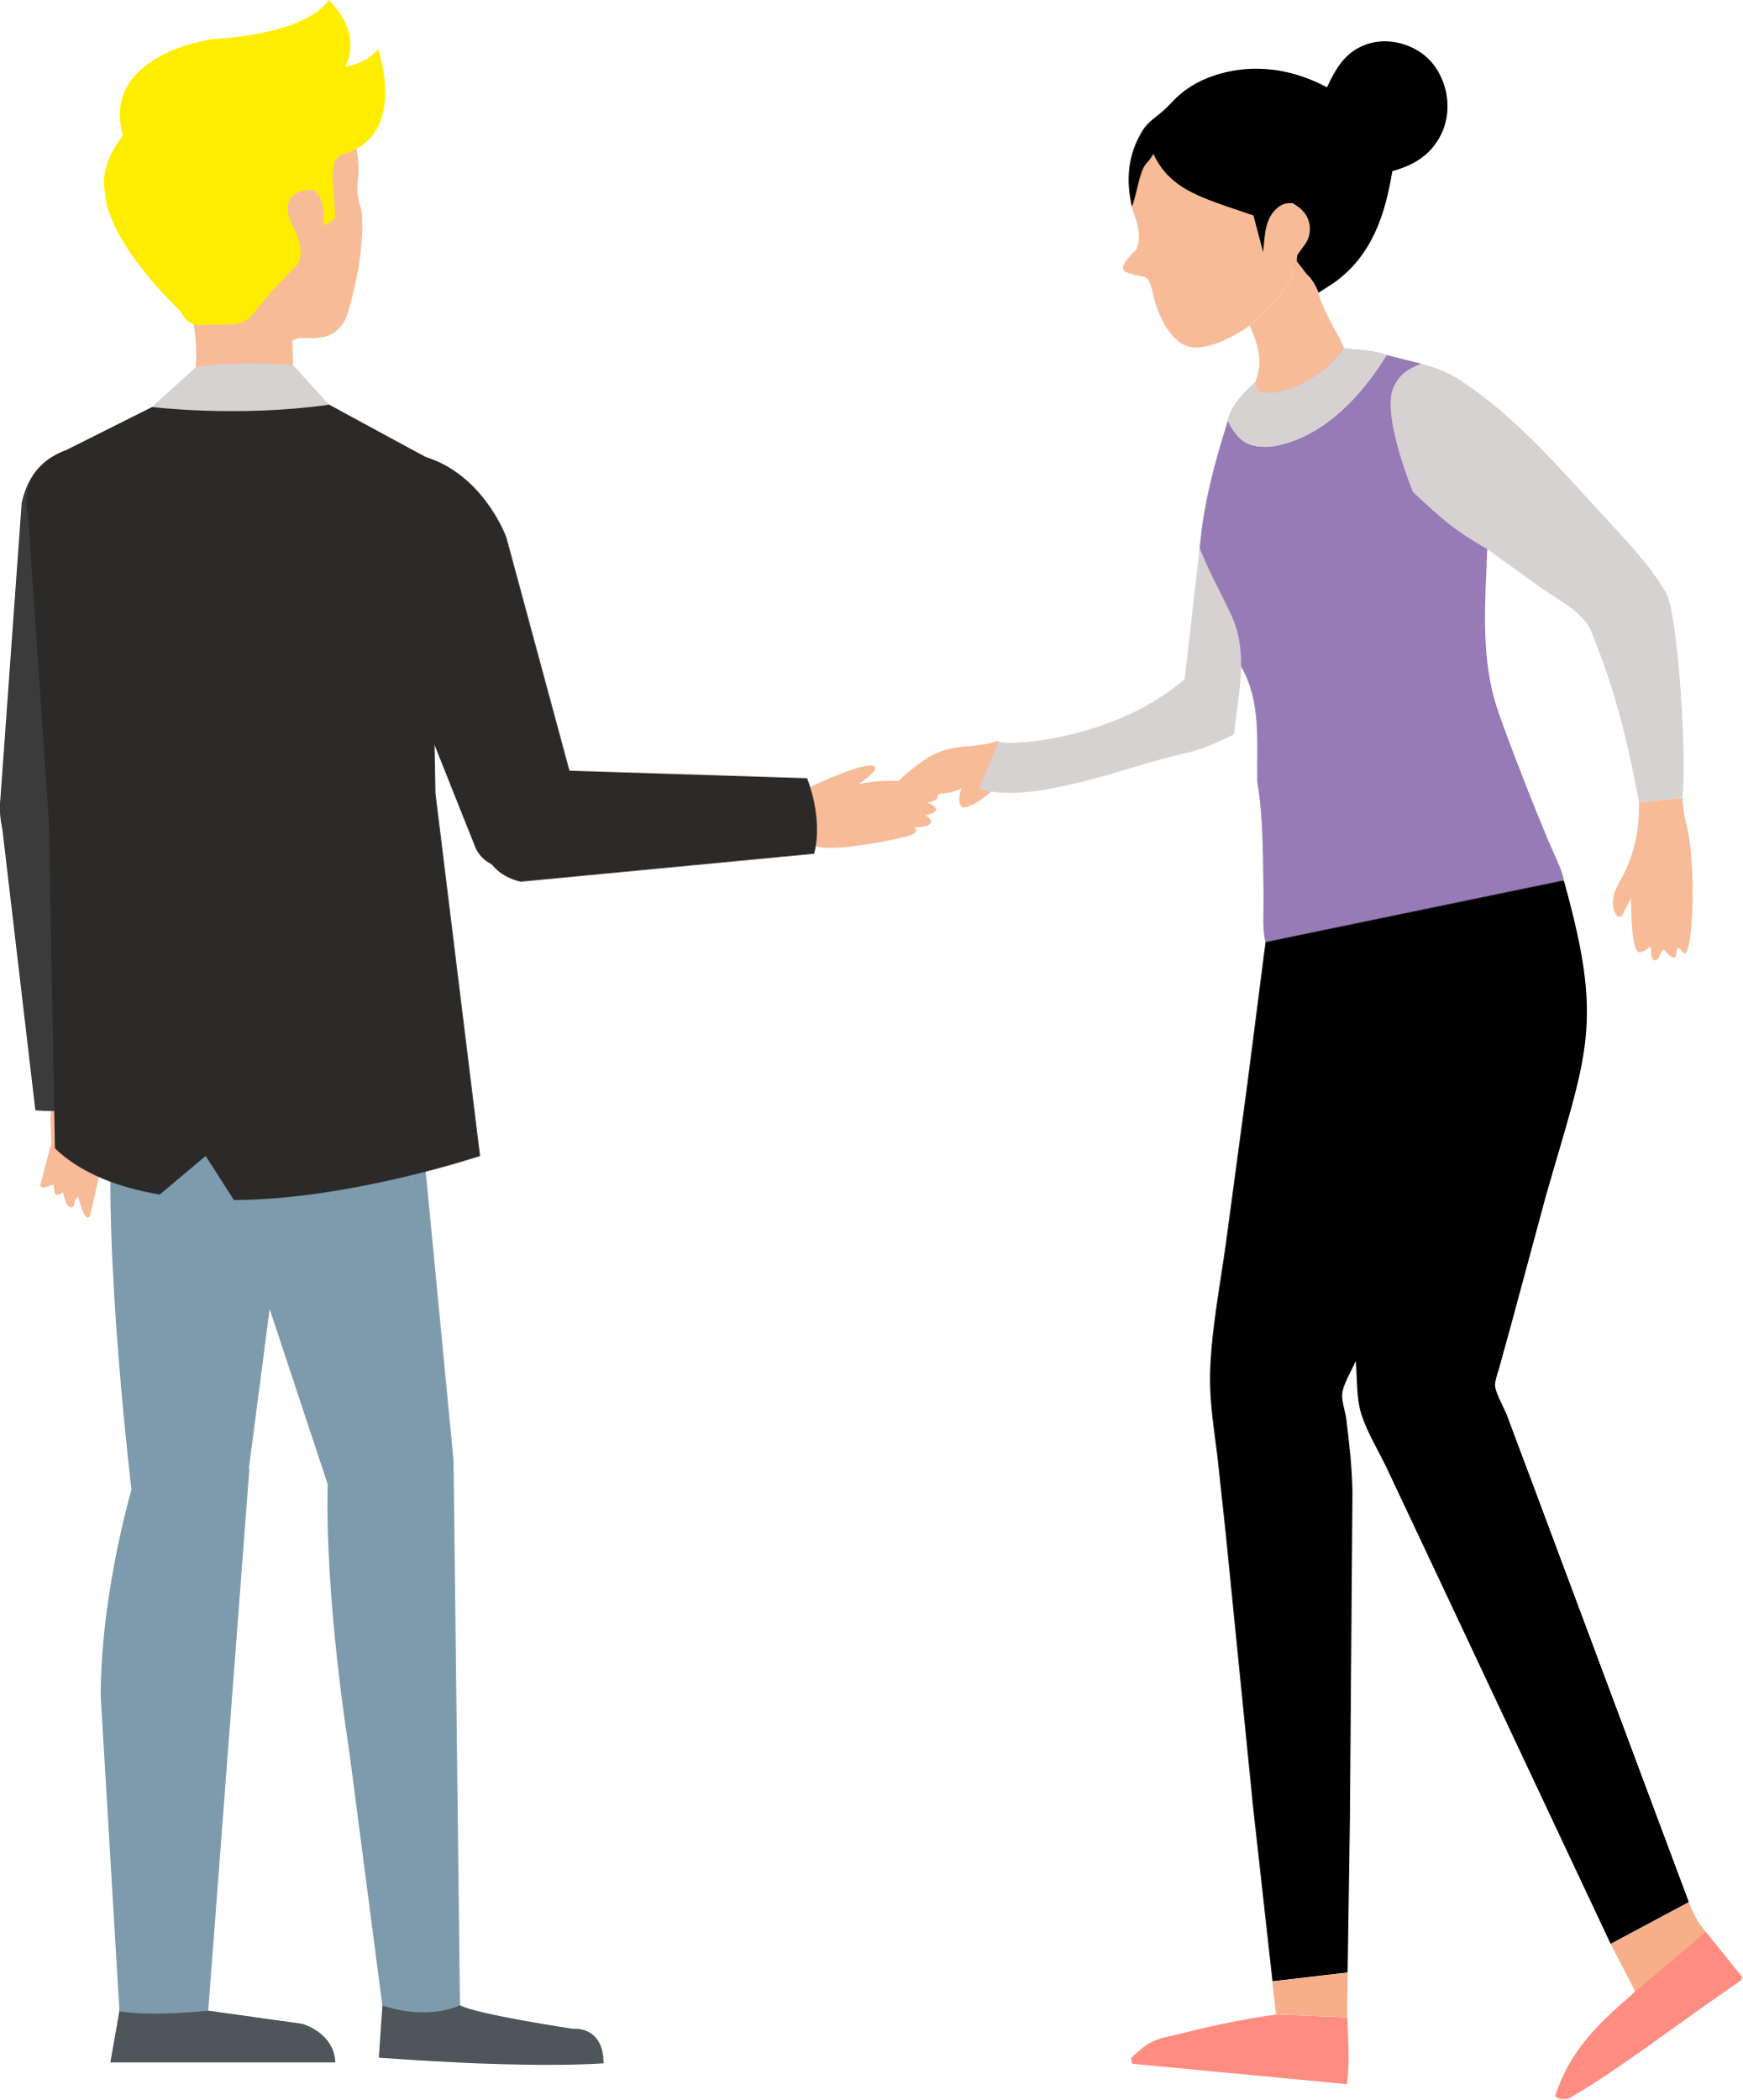
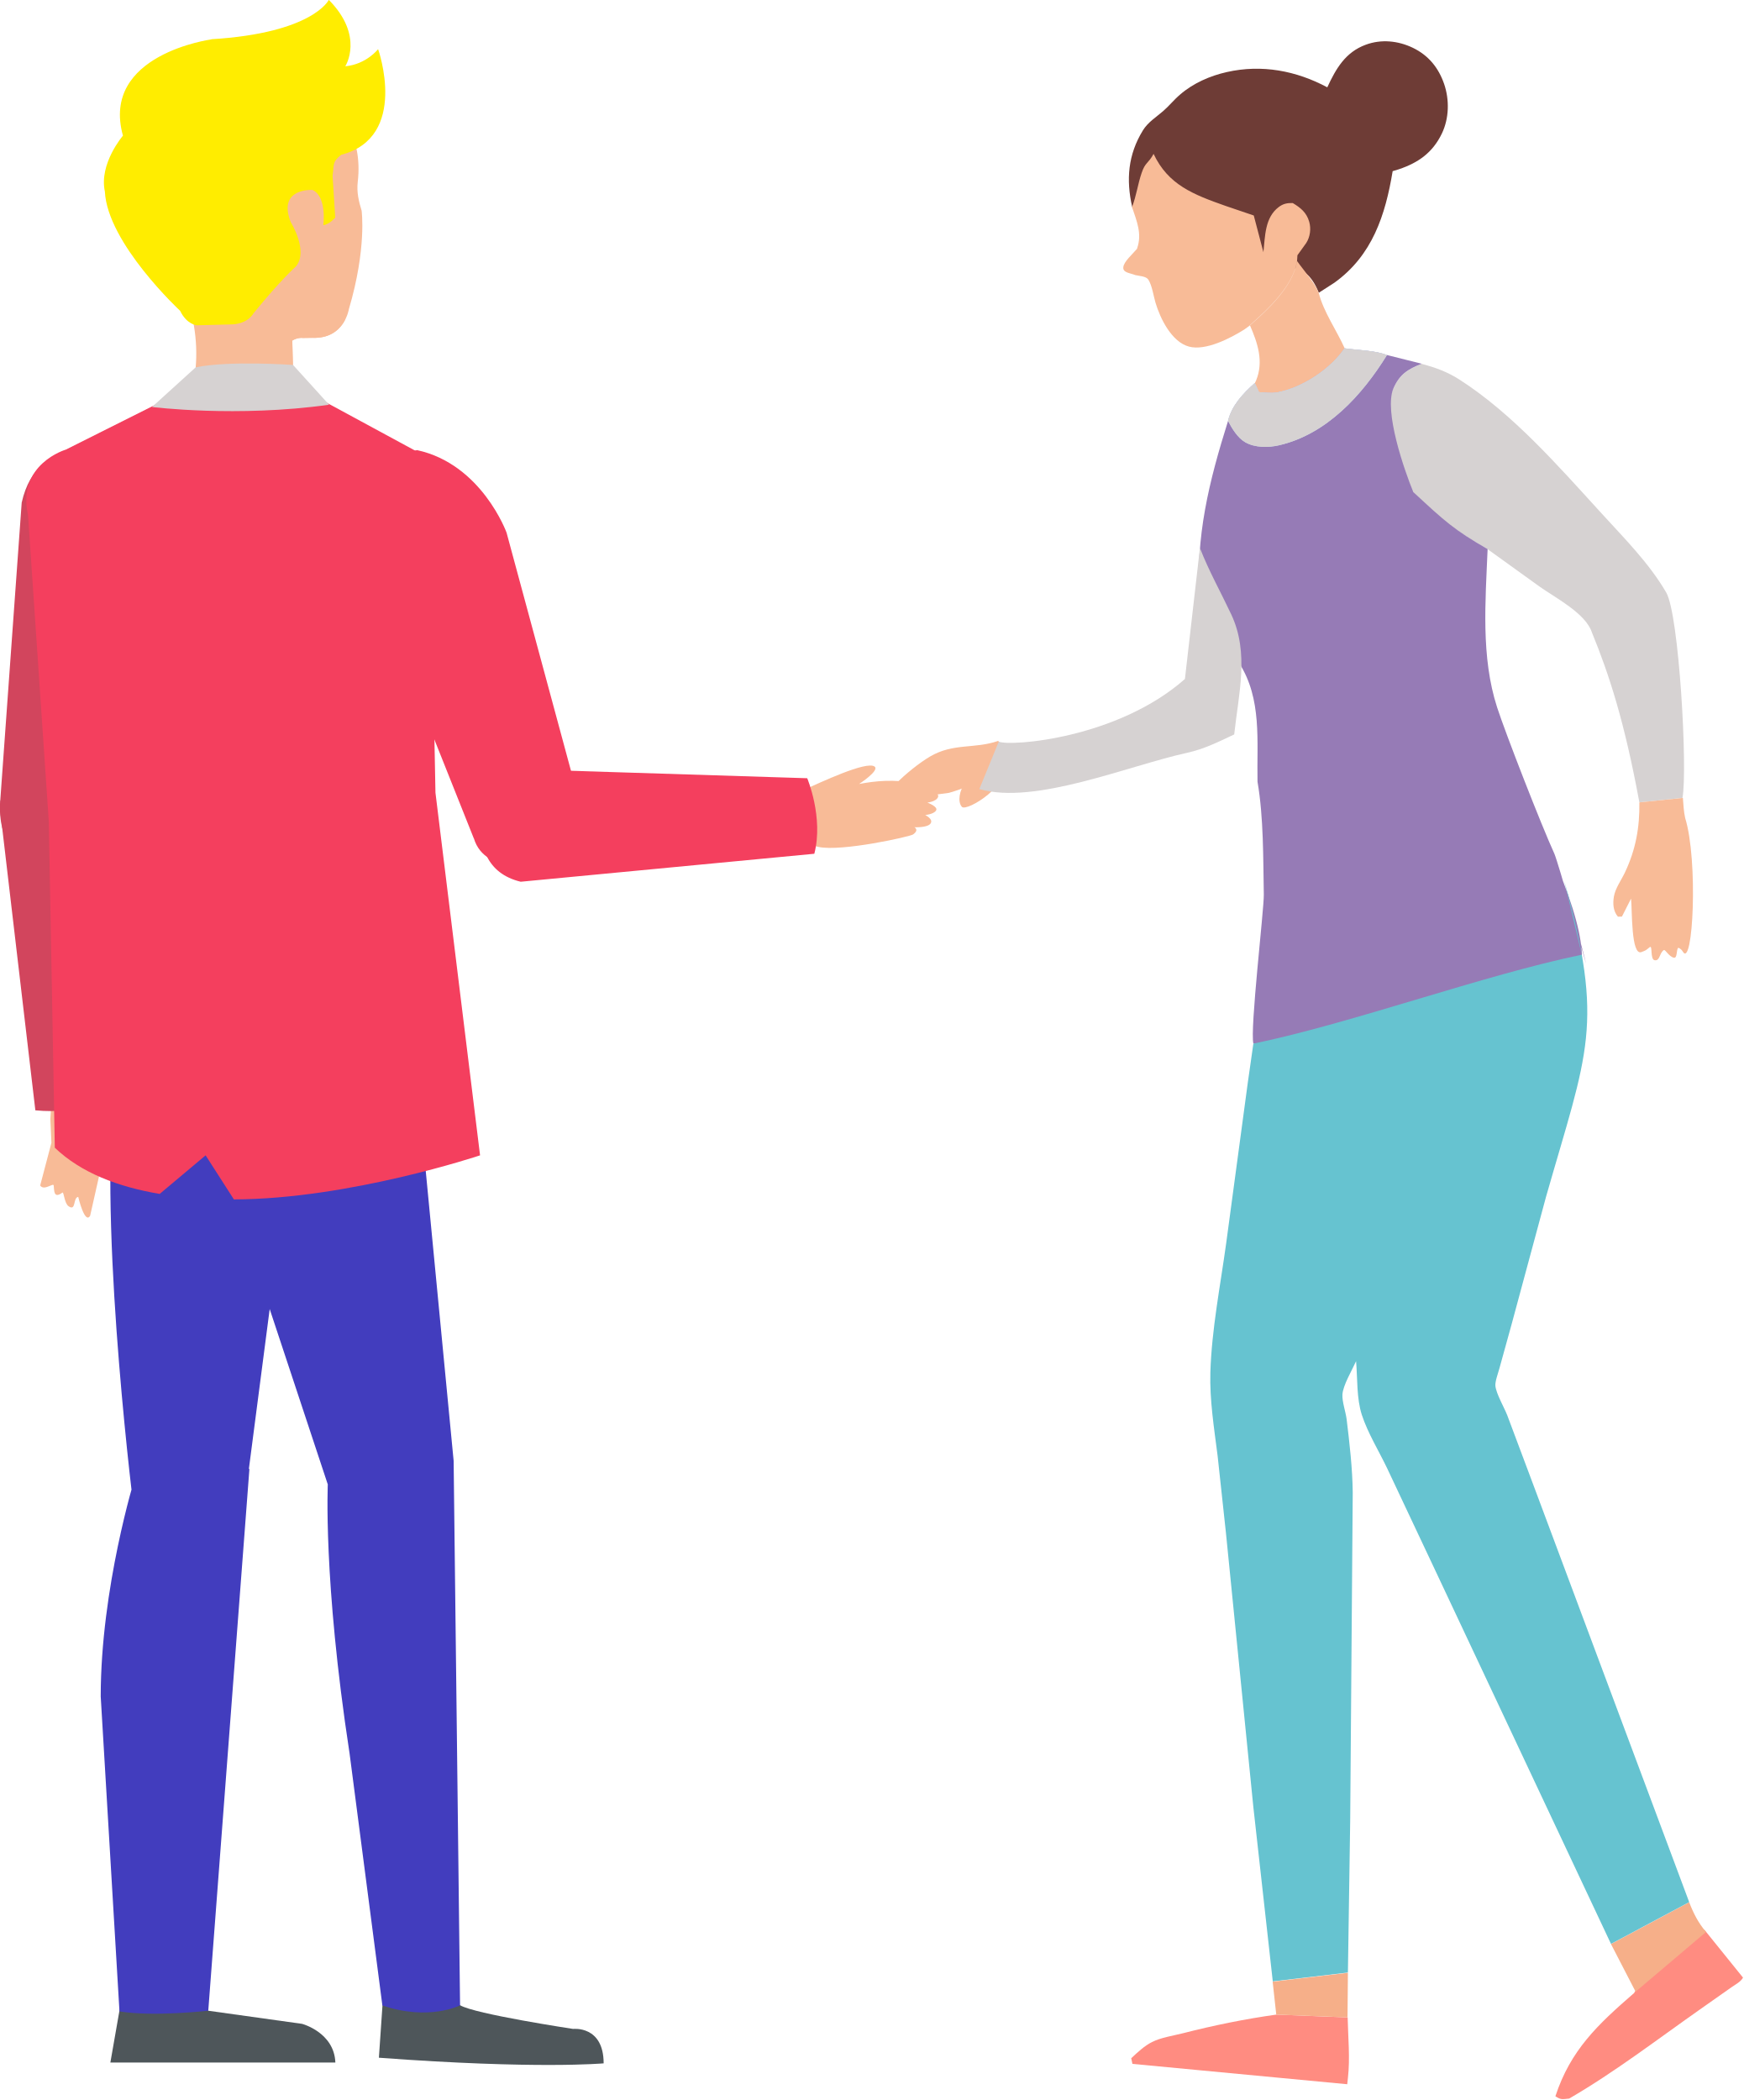
- <svg xmlns="http://www.w3.org/2000/svg" xml:space="preserve" width="508.125mm" height="612.024mm" style="shape-rendering:geometricPrecision; text-rendering:geometricPrecision; image-rendering:optimizeQuality; fill-rule:evenodd; clip-rule:evenodd" viewBox="0 0 13014 15675">
-   <defs>
-     <style type="text/css">
-    
-     .fil14 {fill:#2B2A29;fill-rule:nonzero}
-     .fil10 {fill:#2B2E33;fill-rule:nonzero}
-     .fil5 {fill:#967BB6;fill-rule:nonzero}
-     .fil13 {fill:#A7D9E6;fill-rule:nonzero}
-     .fil6 {fill:#C9E5F4;fill-rule:nonzero}
-     .fil8 {fill:#F5AB88;fill-rule:nonzero}
-     .fil1 {fill:#F6AF89;fill-rule:nonzero}
-     .fil4 {fill:#F8BB97;fill-rule:nonzero}
-     .fil9 {fill:#4E565A;fill-rule:nonzero}
-     .fil12 {fill:#FFED00;fill-rule:nonzero}
-     .fil7 {fill:#3B3B3B;fill-rule:nonzero}
-     .fil11 {fill:#7D9BAD;fill-rule:nonzero}
-     .fil2 {fill:#D6D2D2;fill-rule:nonzero}
-     .fil0 {fill:#FF8C81;fill-rule:nonzero}
-     .fil3 {fill:black;fill-rule:nonzero}
-    
-   </style>
-   </defs>
-   <g id="Vrstva_x0020_1">
-     <path class="fil0" d="M8446 15368l9 43 1604 152 5 -47c17,-145 1,-306 -2,-452l-532 -21c-236,33 -466,80 -697,139 -74,19 -165,32 -232,66 -56,28 -108,77 -154,120z" />
-     <path class="fil0" d="M12197 14885c-267,232 -471,423 -584,768 43,28 51,22 103,17 343,-199 662,-445 987,-673l226 -159c29,-20 68,-40 85,-71l-288 -357c-370,180 -246,13 -528,476z" />
-     <path class="fil1" d="M12612 14204l-584 312 184 356 526 -446c-58,-68 -94,-139 -126,-222z" />
-     <path class="fil2" d="M10404 2901c46,-106 108,-143 211,-184 102,27 193,60 283,118 398,256 736,644 1053,991 171,188 362,378 490,599 96,167 160,1320 121,1533l-322 33c-111,-602 -225,-953 -354,-1268 -46,-142 -269,-257 -387,-340l-393 -283c-254,-147 -562,-346 -677,-626 -68,-166 -98,-406 -25,-575z" />
-     <path class="fil3" d="M9845 2187l118 -76c283,-203 381,-505 435,-833l46 -14c146,-49 252,-124 321,-266 55,-114 58,-253 17,-372 -42,-121 -117,-213 -233,-269 -110,-53 -236,-66 -352,-23 -152,56 -222,178 -287,318 -232,-124 -489,-173 -750,-114 -125,28 -251,83 -349,168 -45,38 -82,85 -126,123 -54,47 -114,83 -152,145 -111,181 -126,367 -80,571 640,1196 1153,43 1394,642z" />
-     <path class="fil4" d="M8490 1854c39,-108 -4,-206 -38,-308 33,-85 43,-171 72,-255 27,-81 49,-68 89,-142 109,231 295,303 539,389l209 71 72 274c13,-118 10,-257 113,-336 34,-26 64,-32 106,-31 58,35 103,70 123,140 15,52 7,112 -22,158l-66 92 -3 46c-31,188 -217,359 -352,478l-41 30c-103,65 -290,162 -414,128 -130,-35 -215,-211 -250,-329 -15,-52 -25,-126 -53,-171 -17,-26 -68,-27 -98,-34 -38,-16 -93,-17 -89,-58 3,-42 67,-96 104,-140zm1194 96c-31,188 -217,359 -352,478 58,133 105,272 46,414l-9 19 31 67c45,4 95,10 139,2 187,-36 394,-173 501,-329 -61,-136 -157,-270 -194,-414 -30,-78 -112,-167 -161,-237z" />
-     <path class="fil5" d="M10355 2652c-78,-35 -228,-38 -316,-51 -107,156 -313,293 -501,329 -45,9 -94,2 -139,-2l-31 -67c-87,78 -171,166 -199,282 -143,456 -244,862 -213,1346 89,164 196,305 296,462 172,269 131,585 137,886 46,268 42,570 47,843 2,108 -12,253 15,357l77 -1c551,24 1140,-82 1661,-261 161,-56 318,-156 480,-198l10 -2c-11,-68 -46,-136 -73,-199 -100,-219 -364,-897 -428,-1094 -122,-377 -87,-792 -71,-1182 -254,-147 -317,-205 -555,-426 -68,-166 -221,-606 -148,-774 46,-105 107,-143 211,-184l-259 -65z" />
-     <path class="fil6" d="M10355 2652c-78,-35 -228,-38 -316,-51 -107,156 -313,293 -501,329 -45,9 -94,2 -139,-2l-31 -67c-87,78 -171,166 -199,282 29,56 72,127 128,159 72,42 174,41 252,23 356,-82 621,-374 806,-673z" />
-     <path class="fil4" d="M12240 5992c3,185 -27,352 -107,521 -27,58 -72,118 -83,181 -9,53 -6,109 30,151l30 -1 68 -134c9,84 -1,430 78,399 38,-15 28,-10 62,-37 22,-17 1,92 36,98 41,7 35,-55 69,-76 10,-6 38,49 74,57 29,7 17,-63 34,-74 0,0 20,6 33,28 77,135 116,-683 18,-997 -11,-49 -13,-100 -17,-150l-322 33z" />
-     <path class="fil3" d="M11669 6578l10 -2c302,1081 175,1272 -136,2361l-257 952 -91 329c-9,33 -33,98 -30,130 6,59 65,160 88,218l205 547 1154 3090 -584 312 -1319 -2804 -352 -747c-61,-128 -145,-264 -189,-399 -40,-122 -32,-273 -43,-401 -29,65 -99,182 -102,250 -3,51 24,128 31,181 22,179 44,370 46,550l-19 2451 -17 1133 0 0 -561 66 0 0 -145 -1301 -205 -2050 -62 -574c-26,-206 -60,-415 -54,-623 10,-321 74,-644 118,-963l162 -1204 134 -1045c739,-153 1478,-306 2217,-459z" />
-     <polygon class="fil1" points="9502,14797 9529,15043 10061,15064 10064,14731 " />
-     <path class="fil4" d="M7453 5532c-175,62 -334,14 -509,117 -155,91 -443,350 -263,326l405 -55c205,-57 357,-181 560,-60l8 5c-60,-118 -124,-225 -201,-333z" />
-     <path class="fil4" d="M7414 5761c173,65 -196,308 -233,263 -66,-79 61,-328 233,-263z" />
-     <path class="fil4" d="M760 8572l-74 -248 -87 -309 -201 0 -22 341 8 177 -84 319c28,43 98,-22 101,0 4,38 -1,102 65,53 11,-8 14,80 46,102 58,40 31,-63 72,-70 0,0 49,209 89,141l103 -457 -15 -49z" />
-     <path class="fil7" d="M264 8291l-263 -2240c627,-401 795,100 795,100l-83 2059c0,0 -120,112 -448,81z" />
-     <path class="fil7" d="M2 5977l160 -2224c121,-543 676,-364 676,-364 450,132 413,640 413,640l-456 2121c0,0 -92,324 -512,311 0,0 -309,-51 -282,-484z" />
-     <path class="fil8" d="M718 6464l-469 -2479c0,0 -150,-371 126,-565l1057 -530 453 -187 1305 728 -472 2982 -2000 50z" />
-     <path class="fil9" d="M1394 14618l160 396 701 98c0,0 240,63 249,289l-1680 0 137 -783 433 -1z" />
-     <path class="fil10" d="M846 8224c-22,406 139,746 532,767 393,21 730,-291 752,-697 22,-406 -279,-753 -672,-775 -394,-21 -590,298 -612,705z" />
-     <path class="fil9" d="M2829 15364l48 -701 320 -45c0,0 129,289 238,355 109,66 844,177 844,177 0,0 228,-27 228,257 0,0 -495,46 -1678,-42z" />
-     <path class="fil10" d="M1699 8228c26,406 366,715 759,690 393,-25 691,-375 665,-781 -26,-406 -366,-715 -759,-690 -393,25 -691,375 -665,781z" />
-     <path class="fil11" d="M2855 14975l-245 -1882c-200,-1305 -162,-2024 -162,-2024 224,-827 939,-161 939,-161l48 4066c0,0 -232,119 -579,1zm-1963 44l-140 -2351c0,-811 255,-1633 255,-1633 532,-549 855,-64 855,-64l-307 4043c0,0 -409,47 -663,5zm1262 -6323l-302 2320c0,0 -685,781 -847,304 0,0 -257,-2015 -159,-3096 0,0 1112,-523 1308,472zm975 -469l258 2681c0,0 -276,739 -903,287l-856 -2585c0,0 373,-1154 1501,-383z" />
-     <path class="fil4" d="M2177 2322l20 806 -853 21c0,0 202,-325 85,-809l748 -19z" />
-     <path class="fil4" d="M2332 2522c239,10 273,-214 273,-214 134,-453 95,-735 95,-735 -21,-68 -38,-139 -29,-214 43,-366 -164,-544 -164,-544 -243,-309 -737,-257 -737,-257 -14,2 -27,5 -40,7 -609,46 -694,421 -694,421 -61,164 -71,347 -33,517 44,196 132,357 236,525 113,183 336,307 573,386l6 231 297 -7c38,-124 144,-115 144,-115l75 -1z" />
-     <path class="fil4" d="M2257 2523c0,0 -36,-5 -75,19l10 394 -224 6c45,-150 34,-328 -5,-460 -149,-135 -379,-211 -581,-410 57,-1 265,-4 322,-3 105,3 210,-7 315,2 93,8 91,87 108,164 7,30 14,60 25,87 3,9 7,18 12,26l0 1c4,8 9,16 14,24 21,30 51,53 97,62 117,23 218,20 305,-54 -32,67 -101,147 -248,142l-75 1z" />
-     <path class="fil12" d="M1579 294c0,0 -830,111 -661,719 0,0 -180,209 -135,417 19,387 562,891 562,891 49,102 124,108 124,108l268 -7c118,-7 156,-83 156,-83 206,-253 315,-348 315,-348 99,-115 -37,-332 -37,-332 -102,-257 162,-241 162,-241 110,51 81,263 81,263 45,-5 89,-56 89,-56l-20 -313c13,-84 -5,-101 64,-156 510,-132 276,-789 276,-789 0,0 -87,113 -245,128 0,0 145,-225 -123,-496 0,0 -117,248 -878,294z" />
-     <path class="fil13" d="M744 7358l-25 -894 -469 -2479c0,0 -150,-371 126,-565l1057 -530c0,0 273,101 754,-19l1004 560 -261 2808 98 1061c0,0 -1153,381 -2284,57z" />
-     <path class="fil14" d="M1193 8920c-309,-52 -587,-157 -783,-345l-45 -2437 -155 -2287c-85,-382 283,-489 283,-489l816 -409c0,0 420,193 1009,-7l886 480 48 2498 333 2708c0,0 -976,327 -1838,329l-211 -329 -343 288z" />
-     <path class="fil2" d="M2187 2725c0,0 -476,-34 -726,18l-326 296c0,0 635,80 1322,-17l-270 -298z" />
-     <path class="fil14" d="M3536 6293l-846 -2122c-184,-681 423,-776 423,-776 483,105 668,616 668,616l505 1867c0,0 23,552 -244,599 0,0 -418,104 -505,-183z" />
-     <path class="fil4" d="M5890 6163c0,0 95,136 221,161 173,37 683,-77 706,-93 49,-35 10,-54 10,-54 0,0 98,5 121,-28 23,-33 -40,-63 -40,-63 0,0 64,-6 81,-34 18,-29 -65,-59 -65,-59 0,0 67,-7 80,-42 14,-35 -98,-92 -160,-103 -173,-30 -302,-18 -430,6 0,0 155,-100 116,-130 -60,-45 -410,121 -530,175 -120,54 -111,264 -111,264z" />
-     <path class="fil14" d="M3887 6584l2193 -209c70,-272 -53,-564 -53,-564l-2349 -74c0,0 -306,723 210,847z" />
-     <path class="fil2" d="M9215 5484c32,-300 114,-607 -22,-896 -79,-168 -166,-322 -234,-496l-112 978c-503,444 -1297,505 -1390,468l-145 354c415,121 1113,-175 1552,-271 124,-27 237,-83 351,-137z" />
-     <path class="fil2" d="M10355 2652c-78,-35 -228,-38 -316,-51 -107,156 -313,293 -501,329 -45,9 -94,2 -139,-2l-31 -67c-87,78 -171,166 -199,282 29,56 72,127 128,159 72,42 174,41 252,23 356,-82 621,-374 806,-673z" />
-   </g>
+ <svg xmlns="http://www.w3.org/2000/svg" width="1921" height="2314" viewBox="0 0 1921 2314" fill="none">
+   <path d="M1246.37 2267.85L1247.7 2274.2L1484.4 2296.63L1485.14 2289.7C1487.65 2268.3 1485.29 2244.54 1484.85 2222.99L1406.34 2219.89C1371.51 2224.76 1337.57 2231.7 1303.48 2240.41C1292.56 2243.21 1279.13 2245.13 1269.25 2250.15C1260.98 2254.28 1253.31 2261.51 1246.52 2267.85H1246.37Z" fill="#FF8C81" />
+   <path d="M1799.91 2196.58C1760.51 2230.81 1730.4 2259 1713.73 2309.91C1720.07 2314.04 1721.25 2313.16 1728.93 2312.42C1779.54 2283.05 1826.62 2246.75 1874.58 2213.11L1907.93 2189.64C1912.21 2186.69 1917.96 2183.74 1920.47 2179.16L1877.97 2126.48C1823.37 2153.04 1841.67 2128.4 1800.05 2196.73L1799.91 2196.58Z" fill="#FF8C81" />
+   <path d="M1861.15 2096.08L1774.97 2142.13L1802.12 2194.66L1879.74 2128.84C1871.18 2118.81 1865.87 2108.33 1861.15 2096.08Z" fill="#F6AF89" />
+   <path d="M1535.31 428.103C1542.1 412.461 1551.25 407.001 1566.45 400.95C1581.5 404.935 1594.93 409.804 1608.21 418.363C1666.95 456.141 1716.83 513.398 1763.61 564.605C1788.84 592.348 1817.03 620.386 1835.91 652.999C1850.08 677.643 1859.53 847.791 1853.77 879.224L1806.25 884.094C1789.87 795.257 1773.05 743.46 1754.01 696.975C1747.23 676.02 1714.32 659.05 1696.9 646.801L1638.91 605.039C1601.43 583.346 1555.97 553.98 1539 512.66C1528.97 488.164 1524.54 452.747 1535.31 427.808V428.103Z" fill="#D6D2D2" />
+   <path d="M1452.82 322.738L1470.24 311.523C1512 281.566 1526.46 237 1534.43 188.597L1541.22 186.531C1562.76 179.3 1578.41 168.233 1588.59 147.278C1596.7 130.455 1597.15 109.943 1591.1 92.382C1584.9 74.526 1573.83 60.95 1556.71 52.686C1540.48 44.864 1521.89 42.946 1504.77 49.291C1482.34 57.555 1472.01 75.559 1462.42 96.219C1428.18 77.92 1390.25 70.689 1351.74 79.396C1333.29 83.528 1314.7 91.644 1300.24 104.187C1293.6 109.795 1288.14 116.731 1281.64 122.339C1273.67 129.274 1264.82 134.587 1259.21 143.736C1242.83 170.446 1240.62 197.894 1247.41 227.998C1341.85 404.492 1417.55 234.344 1453.12 322.738H1452.82Z" fill="#6E3C36" />
+   <path d="M1252.87 273.597C1258.62 257.66 1252.28 243.198 1247.26 228.146C1252.13 215.602 1253.6 202.911 1257.88 190.515C1261.87 178.562 1265.12 180.481 1271.02 169.561C1287.1 203.649 1314.55 214.274 1350.56 226.965L1381.4 237.443L1392.03 277.877C1393.94 260.464 1393.5 239.951 1408.7 228.293C1413.72 224.456 1418.14 223.571 1424.34 223.719C1432.9 228.884 1439.54 234.049 1442.49 244.378C1444.71 252.052 1443.53 260.906 1439.25 267.694L1429.51 281.271L1429.07 288.059C1424.49 315.802 1397.04 341.037 1377.12 358.597L1371.07 363.024C1355.87 372.617 1328.28 386.931 1309.98 381.913C1290.79 376.748 1278.25 350.776 1273.08 333.363C1270.87 325.689 1269.39 314.769 1265.26 308.129C1262.75 304.292 1255.23 304.144 1250.8 303.111C1245.19 300.75 1237.08 300.602 1237.67 294.552C1238.11 288.354 1247.55 280.385 1253.01 273.892L1252.87 273.597ZM1429.07 287.764C1424.49 315.507 1397.04 340.741 1377.12 358.302C1385.68 377.929 1392.62 398.441 1383.91 419.396L1382.58 422.2L1387.16 432.087C1393.8 432.677 1401.17 433.563 1407.67 432.382C1435.26 427.07 1465.81 406.853 1481.6 383.832C1472.6 363.762 1458.43 343.988 1452.97 322.738C1448.54 311.228 1436.44 298.094 1429.21 287.764H1429.07Z" fill="#F8BB97" />
+   <path d="M1528.08 391.358C1516.57 386.193 1494.44 385.75 1481.45 383.832C1465.66 406.853 1435.26 427.07 1407.52 432.382C1400.88 433.711 1393.65 432.678 1387.01 432.087L1382.43 422.2C1369.59 433.711 1357.2 446.697 1353.07 463.815C1331.96 531.107 1317.06 591.02 1321.63 662.444C1334.77 686.645 1350.56 707.452 1365.31 730.621C1390.7 770.317 1384.65 816.949 1385.53 861.368C1392.32 900.916 1391.73 945.482 1392.47 985.769C1392.76 1001.71 1377.02 1134.65 1381 1150H1434C1515.31 1153.54 1572.65 1119.41 1649.53 1093C1673.29 1084.74 1790 1145.5 1721.99 970.569L1747.5 1062C1745.88 1051.97 1716.68 950.205 1712.69 940.908C1697.94 908.59 1658.98 808.538 1649.53 779.466C1631.53 723.833 1636.7 662.591 1639.06 605.039C1601.57 583.346 1592.28 574.787 1557.16 542.174C1547.12 517.678 1524.54 452.747 1535.32 427.955C1542.1 412.461 1551.11 406.853 1566.45 400.803L1528.23 391.211L1528.08 391.358Z" fill="#967BB6" />
+   <path d="M1528.08 391.358C1516.57 386.193 1494.44 385.75 1481.45 383.832C1465.66 406.853 1435.26 427.07 1407.52 432.382C1400.88 433.711 1393.65 432.678 1387.01 432.087L1382.43 422.2C1369.59 433.711 1357.2 446.697 1353.07 463.815C1357.35 472.079 1363.69 482.556 1371.96 487.278C1382.58 493.476 1397.63 493.329 1409.14 490.673C1461.68 478.572 1500.78 435.481 1528.08 391.358Z" fill="#C9E5F4" />
+   <path d="M1806.25 884.241C1806.7 911.541 1802.27 936.186 1790.46 961.125C1786.48 969.684 1779.84 978.538 1778.21 987.835C1776.89 995.656 1777.33 1003.92 1782.64 1010.12L1787.07 1009.97L1797.1 990.196C1798.43 1002.59 1796.96 1053.65 1808.61 1049.08C1814.22 1046.86 1812.75 1047.6 1817.76 1043.62C1821.01 1041.11 1817.91 1057.19 1823.08 1058.08C1829.13 1059.11 1828.24 1049.96 1833.26 1046.86C1834.73 1045.98 1838.87 1054.09 1844.18 1055.27C1848.46 1056.31 1846.69 1045.98 1849.2 1044.35C1849.2 1044.35 1852.15 1045.24 1854.07 1048.49C1865.43 1068.41 1871.18 947.696 1856.72 901.359C1855.1 894.128 1854.8 886.602 1854.21 879.224L1806.7 884.093L1806.25 884.241Z" fill="#F8BB97" />
+   <path d="M1742.81 1052L1723.47 970.422C1768.03 1129.94 1749.29 1158.13 1703.4 1318.83L1665.47 1459.32L1652.04 1507.87C1650.71 1512.74 1647.17 1522.33 1647.62 1527.05C1648.5 1535.76 1657.21 1550.67 1660.6 1559.23L1690.85 1639.95L1861.15 2095.94L1774.97 2141.98L1580.32 1728.19L1528.38 1617.96C1519.38 1599.07 1506.98 1579 1500.49 1559.08C1494.59 1541.07 1495.77 1518.79 1494.14 1499.9C1489.86 1509.49 1479.53 1526.76 1479.09 1536.79C1478.65 1544.32 1482.63 1555.68 1483.67 1563.5C1486.91 1589.92 1490.16 1618.11 1490.45 1644.67L1487.65 2006.36L1485.14 2173.56L1402.35 2183.3L1380.96 1991.31L1350.71 1688.79L1341.56 1604.09C1337.72 1573.69 1332.7 1542.84 1333.59 1512.15C1335.06 1464.78 1344.51 1417.12 1351 1370.04L1374.91 1192.37L1380.96 1150C1490.01 1127.42 1633.76 1074.58 1742.81 1052Z" fill="#66C3D0" />
+   <path d="M1402.21 2183.59L1406.19 2219.89L1484.7 2222.99L1485.14 2173.85L1402.21 2183.59Z" fill="#F6AF89" />
+   <path d="M1099.84 816.359C1074.01 825.508 1050.55 818.425 1024.72 833.625C1001.85 847.053 959.35 885.274 985.913 881.732L1045.68 873.616C1075.93 865.204 1098.36 846.906 1128.32 864.762L1129.5 865.5C1120.64 848.086 1111.2 832.296 1099.84 816.359Z" fill="#F8BB97" />
+   <path d="M1094.08 850.152C1119.61 859.744 1065.16 895.603 1059.7 888.963C1049.96 877.305 1068.7 840.56 1094.08 850.152Z" fill="#F8BB97" />
+   <path d="M112.153 1264.97L101.232 1228.37L88.394 1182.77H58.732L55.486 1233.1L56.666 1259.22L44.27 1306.29C48.403 1312.64 58.732 1303.04 59.175 1306.29C59.765 1311.9 59.028 1321.34 68.767 1314.11C70.39 1312.93 70.833 1325.92 75.555 1329.16C84.114 1335.07 80.13 1319.87 86.18 1318.83C86.18 1318.83 93.411 1349.68 99.314 1339.64L114.514 1272.2L112.3 1264.97H112.153Z" fill="#F8BB97" />
+   <path d="M38.958 1223.5L0.147 892.948C92.674 833.772 117.465 907.705 117.465 907.705L105.217 1211.55C105.217 1211.55 87.509 1228.08 39.106 1223.5H38.958Z" fill="#D2455D" />
+   <path d="M0.295 882.028L23.906 553.832C41.762 473.702 123.663 500.117 123.663 500.117C190.069 519.596 184.609 594.562 184.609 594.562L117.317 907.557C117.317 907.557 103.741 955.37 41.762 953.451C41.762 953.451 -3.837 945.925 0.147 882.028H0.295Z" fill="#D2455D" />
+   <path d="M105.955 953.894L36.745 588.068C36.745 588.068 14.609 533.32 55.339 504.691L211.32 426.479L278.169 398.884L470.747 506.315L401.095 946.367L105.955 953.746V953.894Z" fill="#F5AB88" />
+   <path d="M205.711 2157.18L229.323 2215.61L332.769 2230.08C332.769 2230.08 368.186 2239.37 369.514 2272.72H121.597L141.814 2157.18L205.711 2157.03V2157.18Z" fill="#4E565A" />
+   <path d="M124.844 1213.62C121.597 1273.53 145.356 1323.7 203.351 1326.8C261.346 1329.9 311.077 1283.86 314.323 1223.95C317.57 1164.03 273.151 1112.83 215.157 1109.58C157.014 1106.48 128.09 1153.56 124.844 1213.62Z" fill="#2B2E33" />
+   <path d="M417.475 2267.26L424.558 2163.82L471.78 2157.18C471.78 2157.18 490.817 2199.82 506.902 2209.56C522.987 2219.3 631.451 2235.68 631.451 2235.68C631.451 2235.68 665.097 2231.7 665.097 2273.61C665.097 2273.61 592.05 2280.4 417.475 2267.41V2267.26Z" fill="#4E565A" />
+   <path d="M250.72 1214.21C254.557 1274.12 304.731 1319.72 362.726 1316.03C420.721 1312.34 464.697 1260.69 460.86 1200.78C457.023 1140.86 406.849 1095.27 348.854 1098.96C290.859 1102.64 246.884 1154.29 250.72 1214.21Z" fill="#2B2E33" />
+   <path d="M421.311 2209.86L385.156 1932.13C355.642 1739.55 361.25 1633.45 361.25 1633.45C394.306 1511.41 499.818 1609.69 499.818 1609.69L506.901 2209.71C506.901 2209.71 472.665 2227.27 421.458 2209.86H421.311ZM131.631 2216.35L110.972 1869.42C110.972 1749.74 148.602 1628.43 148.602 1628.43C227.109 1547.42 274.774 1618.99 274.774 1618.99L229.47 2215.61C229.47 2215.61 169.114 2222.55 131.631 2216.35ZM317.864 1283.27L273.298 1625.63C273.298 1625.63 172.213 1740.88 148.307 1670.49C148.307 1670.49 110.381 1373.14 124.843 1213.62C124.843 1213.62 288.941 1136.44 317.864 1283.27ZM461.745 1214.06L499.818 1609.69C499.818 1609.69 459.089 1718.75 366.562 1652.05L240.243 1270.58C240.243 1270.58 295.286 1100.28 461.745 1214.06Z" fill="#423DBE" />
+   <path d="M321.259 342.66L324.21 461.601L198.333 464.7C198.333 464.7 228.142 416.74 210.876 345.316L321.259 342.512V342.66Z" fill="#F8BB97" />
+   <path d="M344.132 372.174C379.401 373.65 384.418 340.594 384.418 340.594C404.193 273.745 398.437 232.13 398.437 232.13C395.338 222.095 392.83 211.618 394.158 200.55C400.503 146.54 369.956 120.272 369.956 120.272C334.097 74.673 261.198 82.347 261.198 82.347C259.132 82.642 257.213 83.085 255.295 83.38C165.425 90.168 152.881 145.507 152.881 145.507C143.88 169.708 142.404 196.713 148.012 221.8C154.505 250.724 167.491 274.483 182.838 299.274C199.513 326.28 232.421 344.578 267.395 356.236L268.281 390.325L312.109 389.292C317.717 370.993 333.359 372.321 333.359 372.321L344.427 372.174H344.132Z" fill="#F8BB97" />
+   <path d="M333.064 372.321C333.064 372.321 327.751 371.584 321.996 375.125L323.472 433.268L290.416 434.153C297.057 412.018 295.434 385.75 289.678 366.271C267.691 346.349 233.75 335.134 203.94 305.767C212.352 305.62 243.046 305.177 251.458 305.325C266.953 305.767 282.448 304.292 297.942 305.62C311.666 306.8 311.371 318.458 313.88 329.821C314.913 334.248 315.946 338.675 317.569 342.66C318.012 343.988 318.602 345.316 319.34 346.497V346.644C319.93 347.825 320.668 349.005 321.406 350.186C324.505 354.613 328.932 358.007 335.72 359.335C352.986 362.729 367.89 362.287 380.729 351.366C376.007 361.254 365.824 373.059 344.132 372.321L333.064 372.469V372.321Z" fill="#F8BB97" />
+   <path d="M233.012 43.389C233.012 43.389 110.529 59.769 135.468 149.491C135.468 149.491 108.906 180.333 115.546 211.028C118.35 268.137 198.48 342.512 198.48 342.512C205.711 357.564 216.779 358.45 216.779 358.45L256.328 357.417C273.741 356.384 279.349 345.169 279.349 345.169C309.748 307.833 325.833 293.814 325.833 293.814C340.443 276.844 320.373 244.821 320.373 244.821C305.321 206.896 344.279 209.257 344.279 209.257C360.512 216.783 356.232 248.068 356.232 248.068C362.873 247.33 369.366 239.804 369.366 239.804L366.415 193.615C368.333 181.219 365.677 178.71 375.859 170.594C451.12 151.114 416.589 54.161 416.589 54.161C416.589 54.161 403.75 70.837 380.434 73.05C380.434 73.05 401.832 39.847 362.283 -0.145C362.283 -0.145 345.017 36.453 232.717 43.241L233.012 43.389Z" fill="#FFED00" />
+   <path d="M109.792 1085.82L106.103 953.894L36.892 588.068C36.892 588.068 14.757 533.32 55.486 504.692L211.467 426.48C211.467 426.48 251.754 441.384 322.735 423.676L470.895 506.315L432.379 920.691L446.841 1077.26C446.841 1077.26 276.693 1133.49 109.792 1085.67V1085.82Z" fill="#A7D9E6" />
+   <path d="M175.942 1315.58C130.343 1307.91 89.318 1292.41 60.395 1264.67L53.754 905.043L30.881 567.551C18.337 511.179 72.643 495.389 72.643 495.389L193.06 435.033C193.06 435.033 255.039 463.514 341.958 434L472.705 504.833L479.788 873.463L528.929 1273.08C528.929 1273.08 384.901 1321.34 257.695 1321.63L226.558 1273.08L175.942 1315.58Z" fill="#F43F5E" />
+   <path d="M322.735 402.131C322.735 402.131 252.491 397.113 215.599 404.787L167.491 448.468C167.491 448.468 261.198 460.273 362.578 445.959L322.735 401.983V402.131Z" fill="#D6D2D2" />
+   <path d="M521.969 923.657L397.125 610.514C369.973 510.019 459.547 496 459.547 496C530.824 511.495 558.124 586.903 558.124 586.903L632.647 862.416C632.647 862.416 636.041 943.874 596.64 950.81C596.64 950.81 534.956 966.157 522.117 923.805L521.969 923.657Z" fill="#F43F5E" />
+   <path d="M869.185 909.475C869.185 909.475 883.204 929.545 901.798 933.234C927.327 938.694 1002.59 921.871 1005.98 919.51C1013.21 914.345 1007.46 911.541 1007.46 911.541C1007.46 911.541 1021.92 912.279 1025.31 907.409C1028.71 902.539 1019.41 898.112 1019.41 898.112C1019.41 898.112 1028.86 897.227 1031.36 893.095C1034.02 888.815 1021.77 884.388 1021.77 884.388C1021.77 884.388 1031.66 883.355 1033.58 878.19C1035.64 873.025 1019.12 864.614 1009.97 862.991C984.437 858.564 965.4 860.334 946.511 863.876C946.511 863.876 969.385 849.119 963.629 844.692C954.775 838.051 903.126 862.548 885.417 870.517C867.709 878.485 869.037 909.475 869.037 909.475H869.185Z" fill="#F8BB97" />
+   <path d="M573.603 971.602L897.224 940.76C907.554 900.621 889.402 857.531 889.402 857.531L542.761 846.61C542.761 846.61 497.605 953.303 573.751 971.602H573.603Z" fill="#F43F5E" />
+   <path d="M1359.85 809.275C1364.58 765.005 1376.68 719.701 1356.61 677.053C1344.95 652.261 1332.11 629.536 1322.08 603.858L1305.55 748.182C1231.32 813.703 1114.15 822.704 1100.43 817.244L1079.03 869.484C1140.27 887.34 1243.27 843.659 1308.06 829.493C1326.36 825.508 1343.03 817.244 1359.85 809.275Z" fill="#D6D2D2" />
+   <path d="M1528.08 391.358C1516.57 386.193 1494.44 385.75 1481.45 383.832C1465.66 406.853 1435.26 427.07 1407.52 432.382C1400.88 433.711 1393.65 432.678 1387.01 432.087L1382.43 422.2C1369.59 433.711 1357.2 446.697 1353.07 463.815C1357.35 472.079 1363.69 482.556 1371.96 487.278C1382.58 493.476 1397.63 493.329 1409.14 490.673C1461.68 478.572 1500.78 435.481 1528.08 391.358Z" fill="#D6D2D2" />
</svg>
